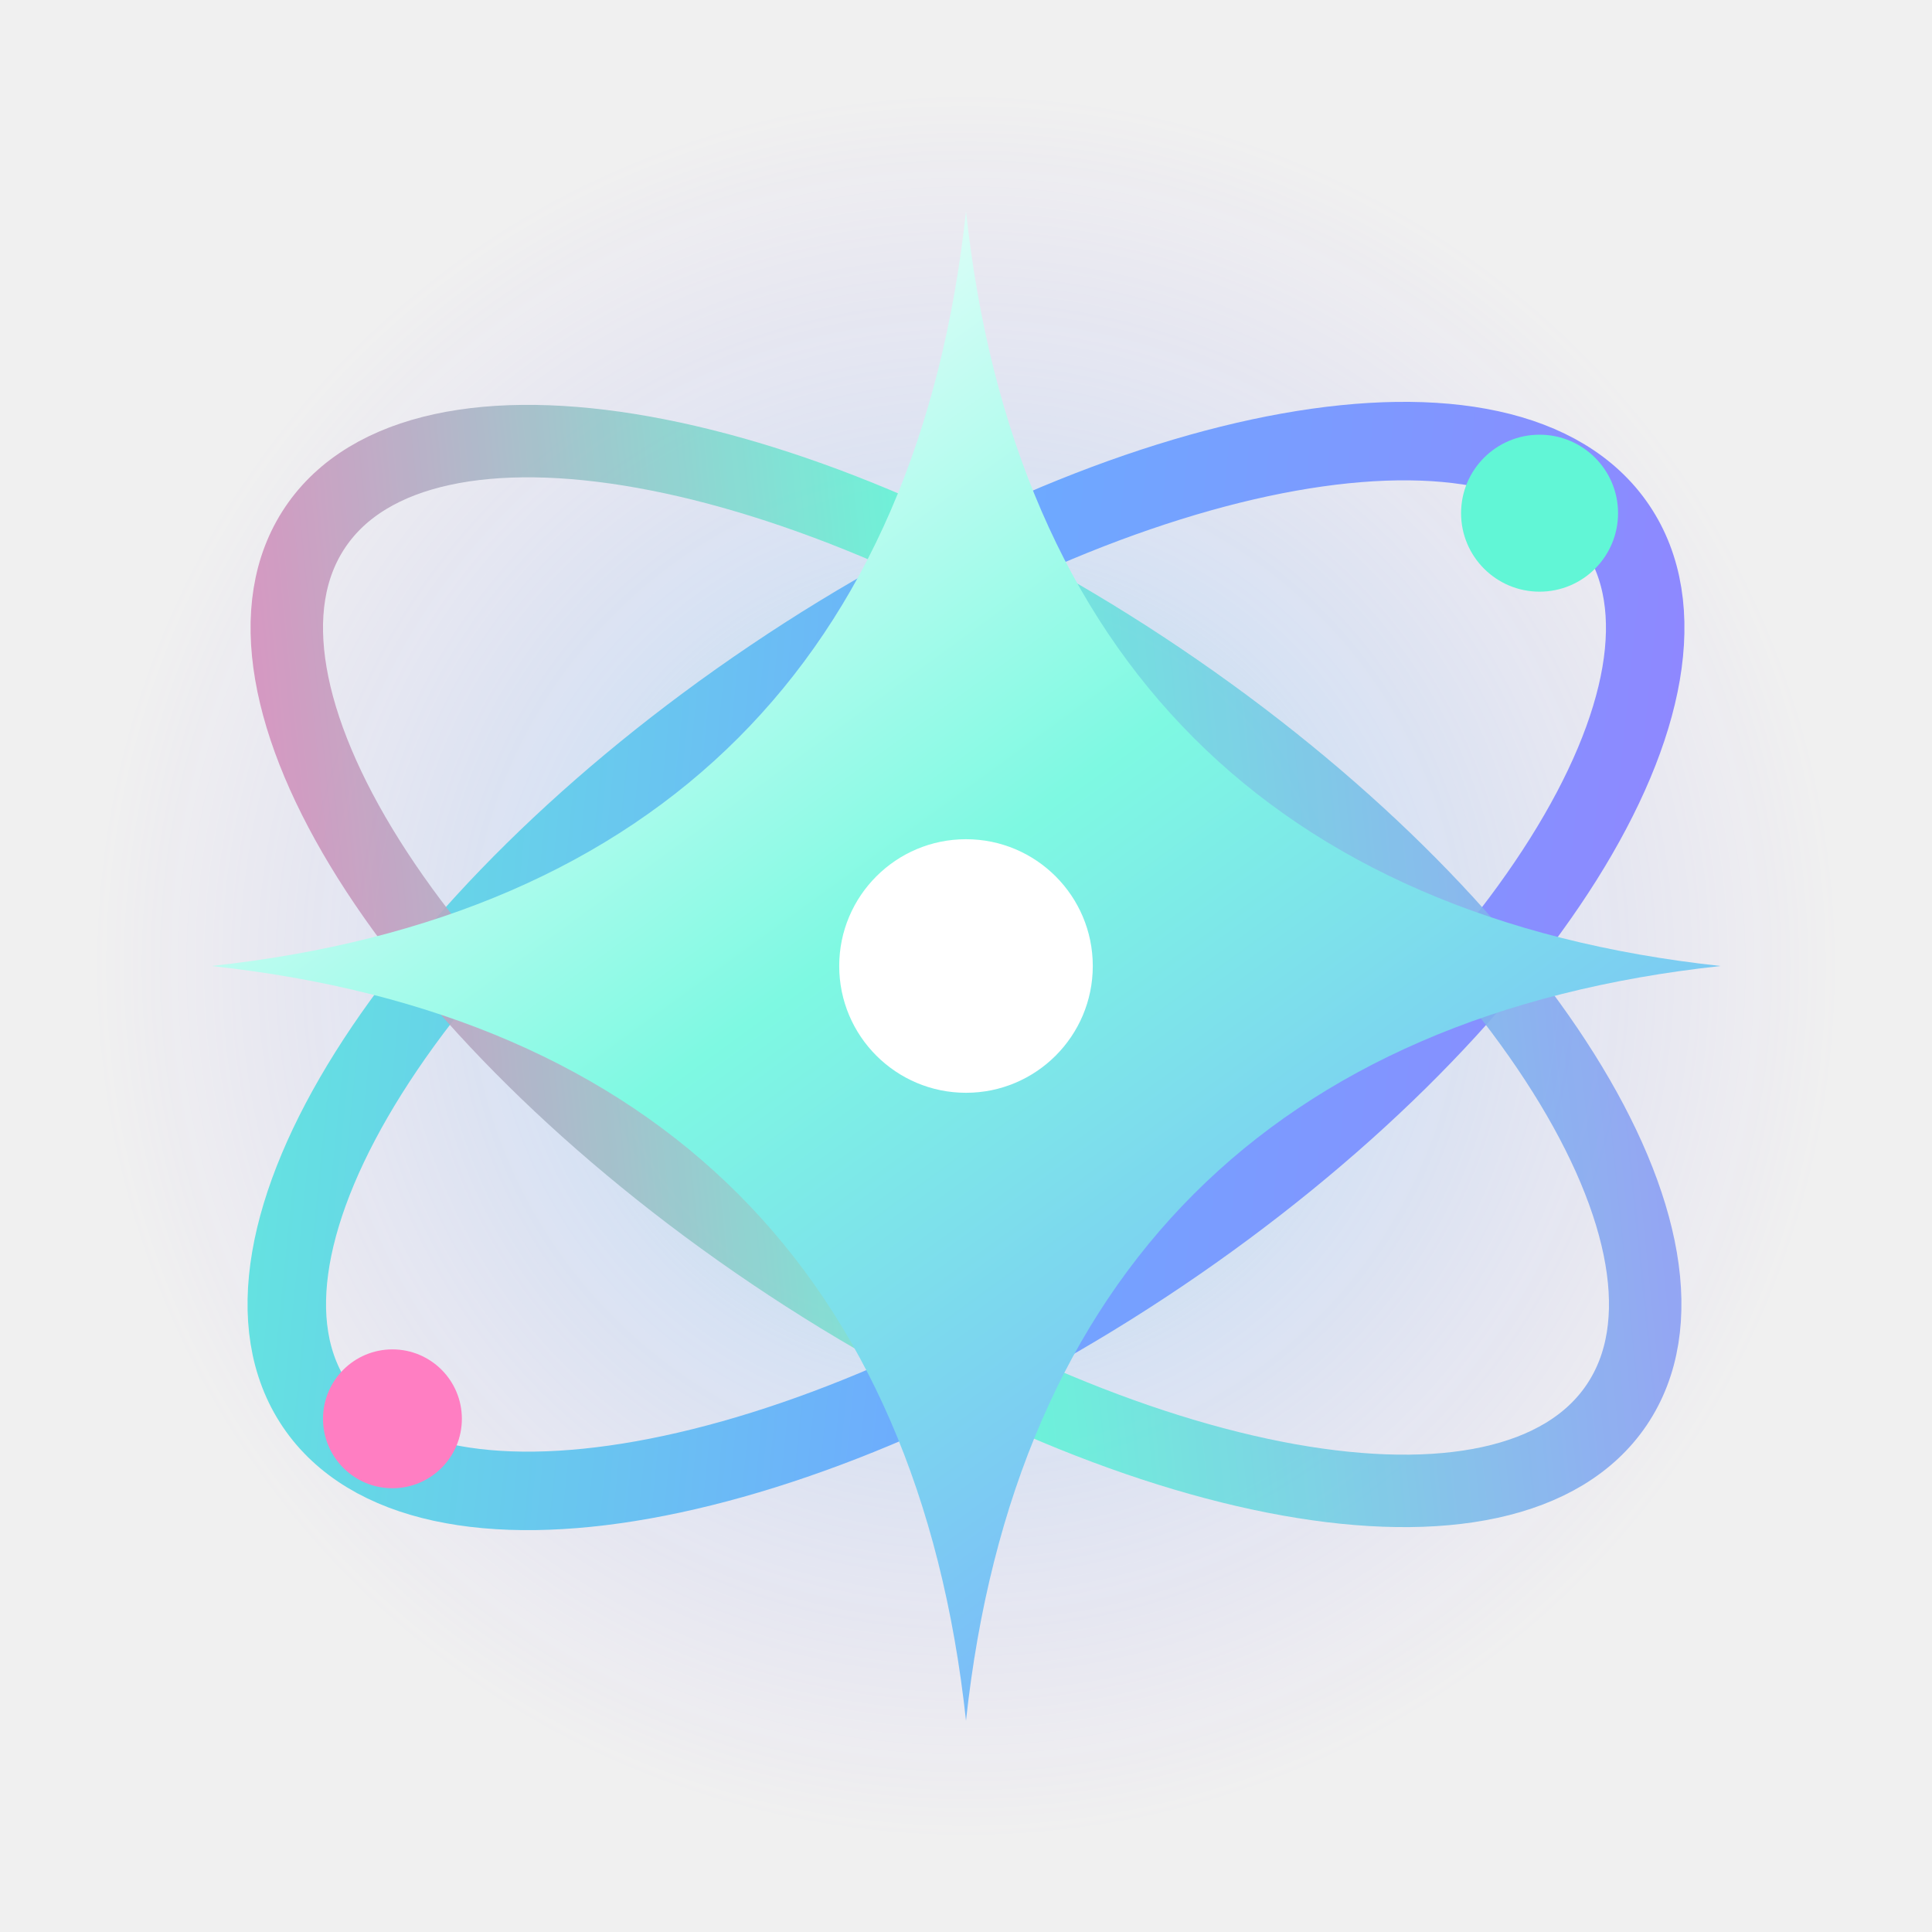
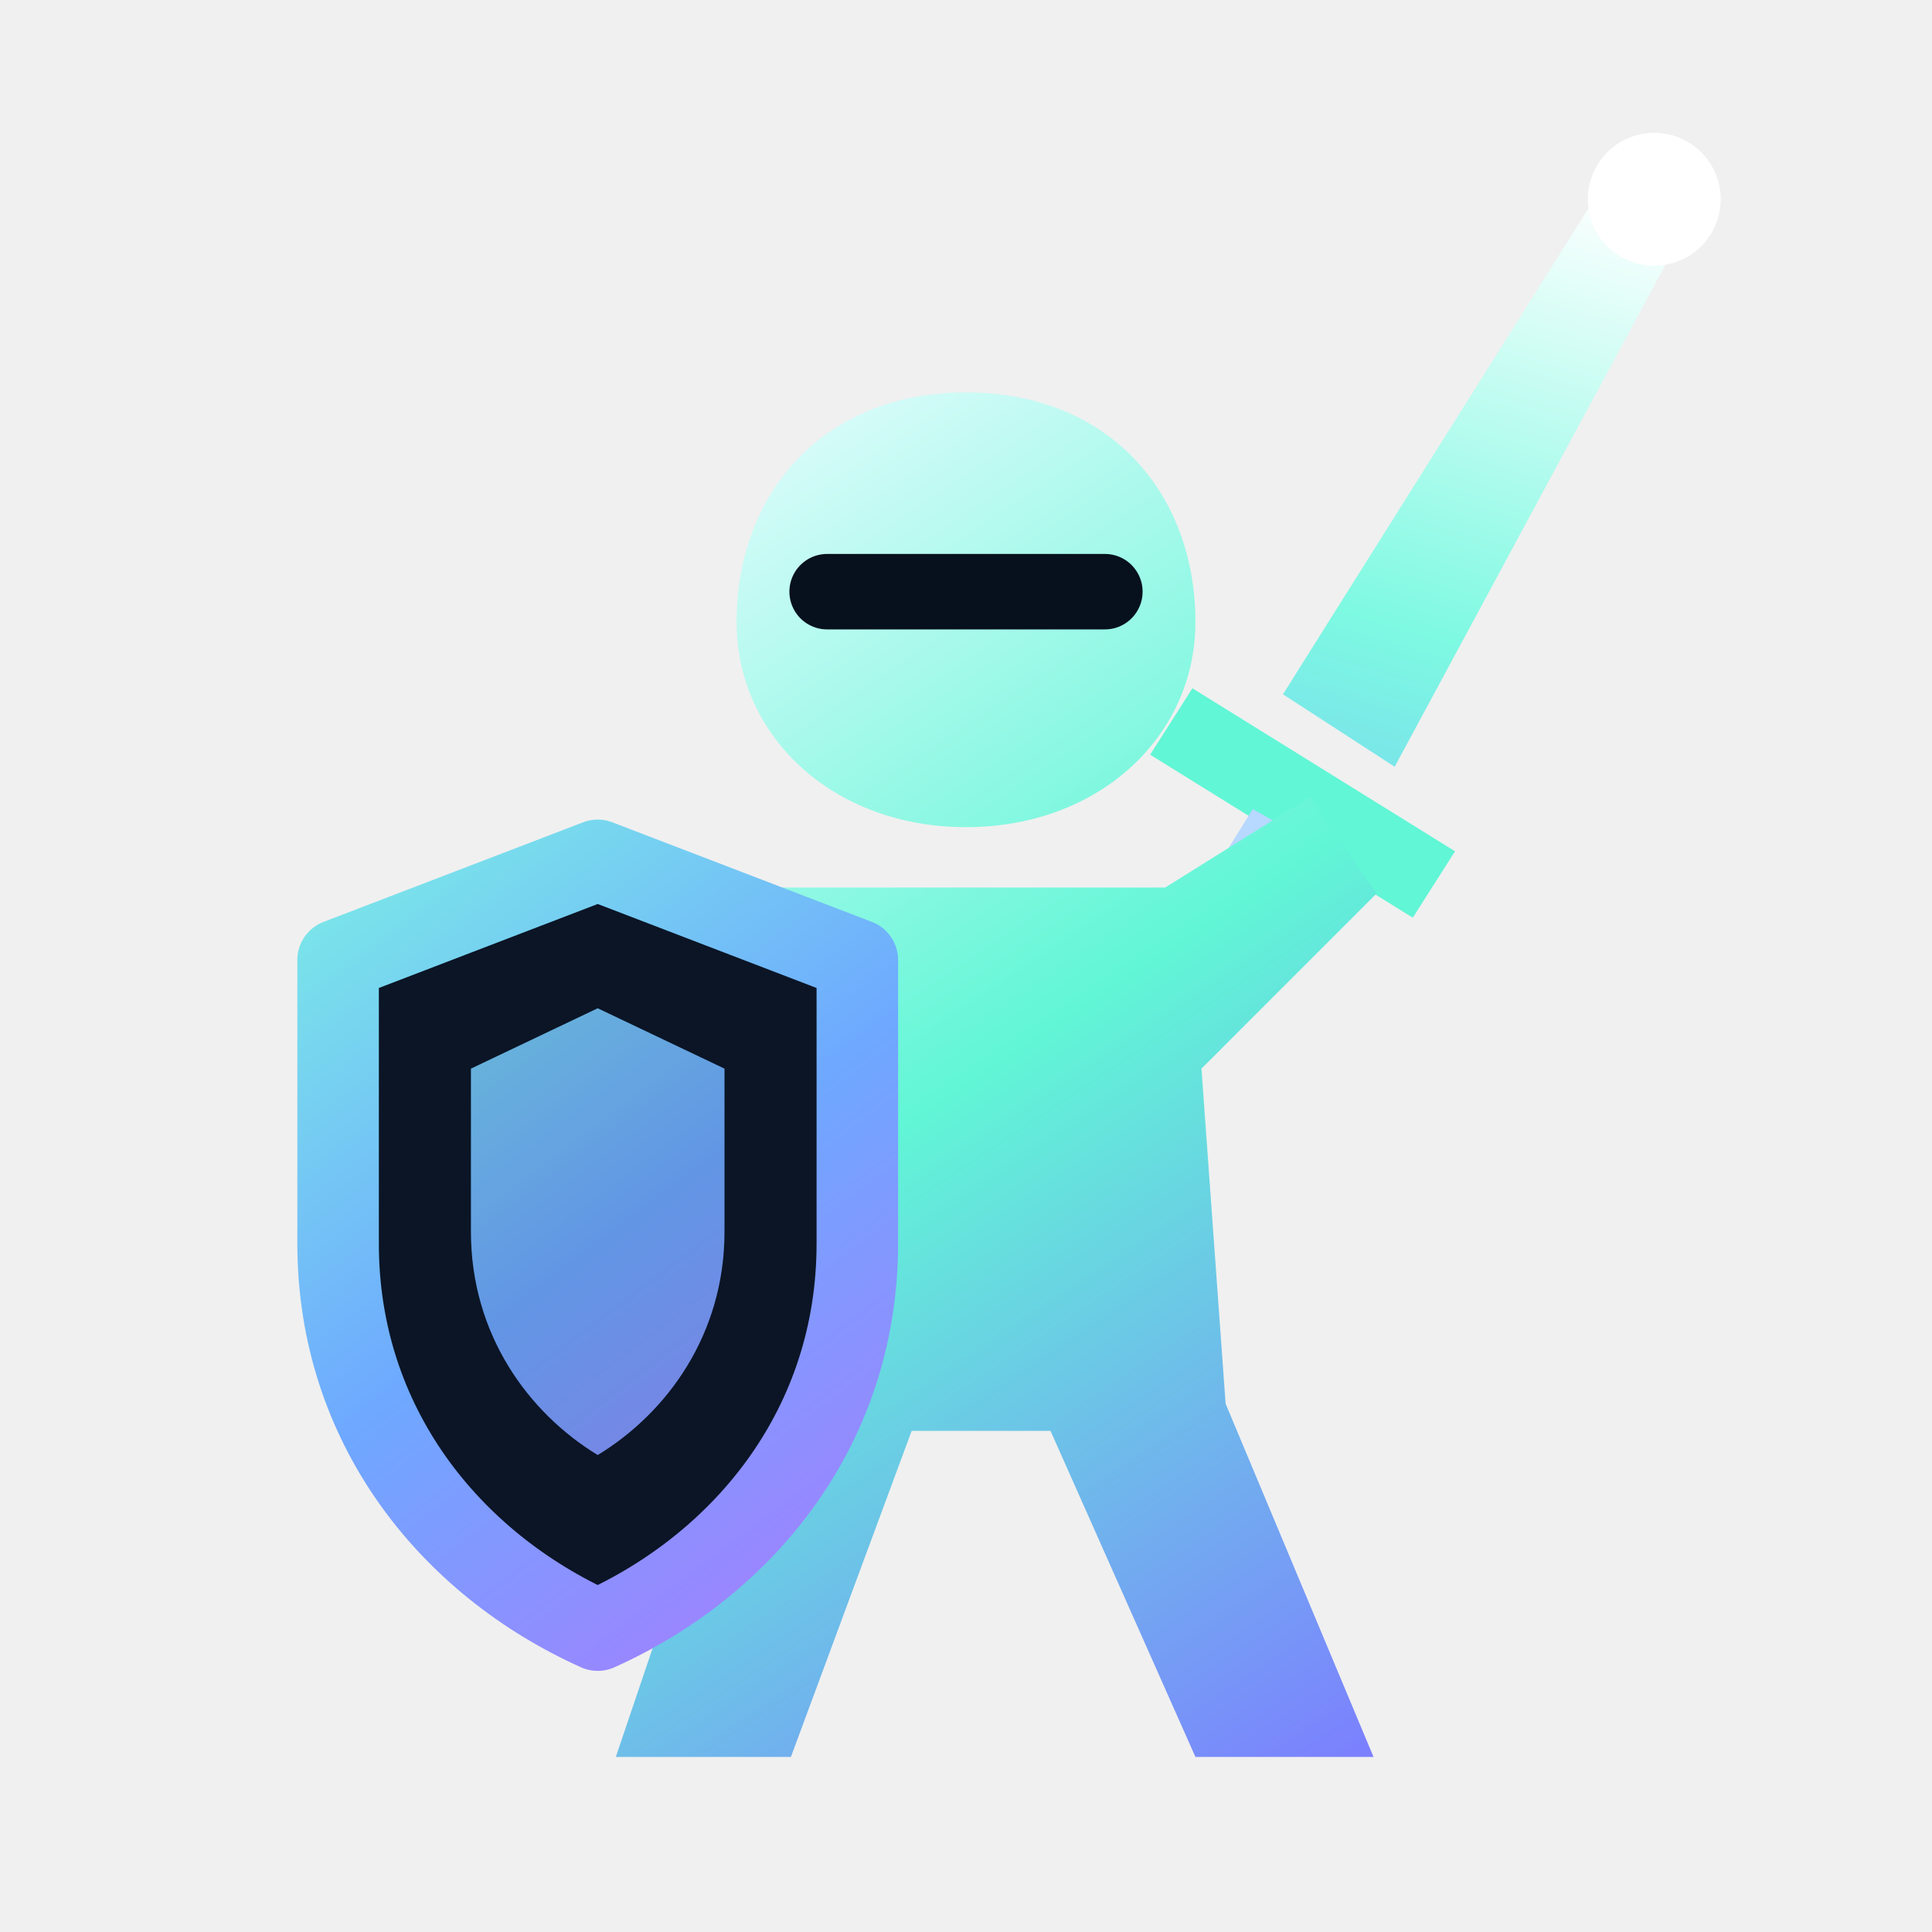
<svg xmlns="http://www.w3.org/2000/svg" viewBox="0 0 64 64">
  <defs>
-     <radialGradient id="auraHalo" cx="50%" cy="50%" r="50%">
-       <stop offset="0%" stop-color="#61f6d6" stop-opacity="0.52" />
-       <stop offset="48%" stop-color="#6ea8ff" stop-opacity="0.20" />
-       <stop offset="100%" stop-color="#9b7bff" stop-opacity="0" />
-     </radialGradient>
-     <linearGradient id="ringA" x1="8" y1="12" x2="56" y2="52" gradientUnits="userSpaceOnUse">
-       <stop offset="0%" stop-color="#61f6d6" />
-       <stop offset="52%" stop-color="#6ea8ff" />
-       <stop offset="100%" stop-color="#9b7bff" />
-     </linearGradient>
-     <linearGradient id="ringB" x1="56" y1="12" x2="8" y2="52" gradientUnits="userSpaceOnUse">
-       <stop offset="0%" stop-color="#9b7bff" />
-       <stop offset="50%" stop-color="#61f6d6" />
-       <stop offset="100%" stop-color="#ff67b1" />
-     </linearGradient>
-     <linearGradient id="starCore" x1="16" y1="10" x2="48" y2="54" gradientUnits="userSpaceOnUse">
+     <linearGradient id="bladeGrad" x1="46" y1="4" x2="36" y2="38" gradientUnits="userSpaceOnUse">
      <stop offset="0%" stop-color="#ffffff" />
      <stop offset="45%" stop-color="#7ef9e2" />
-       <stop offset="100%" stop-color="#7aa9ff" />
+       <stop offset="100%" stop-color="#6ea8ff" />
+     </linearGradient>
+     <linearGradient id="bodyGrad" x1="18" y1="16" x2="46" y2="58" gradientUnits="userSpaceOnUse">
+       <stop offset="0%" stop-color="#eafcff" />
+       <stop offset="48%" stop-color="#61f6d6" />
+       <stop offset="100%" stop-color="#7c7eff" />
+     </linearGradient>
+     <linearGradient id="shieldGrad" x1="8" y1="26" x2="29" y2="54" gradientUnits="userSpaceOnUse">
+       <stop offset="0%" stop-color="#7ef9e2" />
+       <stop offset="55%" stop-color="#6ea8ff" />
+       <stop offset="100%" stop-color="#a67cff" />
    </linearGradient>
  </defs>
-   <circle cx="32" cy="32" r="29" fill="url(#auraHalo)" />
-   <ellipse cx="32" cy="32" rx="26" ry="11.5" transform="rotate(-34 32 32)" fill="none" stroke="url(#ringA)" stroke-width="2.6" stroke-linecap="round" />
-   <ellipse cx="32" cy="32" rx="26" ry="11.5" transform="rotate(34 32 32)" fill="none" stroke="url(#ringB)" stroke-width="2.4" stroke-linecap="round" opacity="0.9" />
-   <path d="M32 7C33.6 21.8 42.2 30.4 57 32C42.2 33.6 33.6 42.2 32 57C30.4 42.2 21.8 33.6 7 32C21.8 30.4 30.4 21.8 32 7Z" fill="url(#starCore)" />
-   <circle cx="32" cy="32" r="4.2" fill="#ffffff" />
-   <circle cx="51" cy="17" r="2.6" fill="#61f6d6" />
-   <circle cx="13" cy="47" r="2.3" fill="#ff7ec2" />
+   <path d="M53.5 5.5 L42.5 23 L46.2 25.4 L55.8 7.6 Z" fill="url(#bladeGrad)" />
+   <path d="M39.5 22.8 L48.2 28.2 L46.8 30.4 L38.1 25 Z" fill="#61f6d6" />
+   <path d="M41.5 26.8 L38.4 31.8 L41.2 33.4 L44.3 28.4 Z" fill="#b7d8ff" />
+   <path d="M32 13 C27.2 13 24.4 16.4 24.4 20.6 C24.4 24.4 27.6 27.4 32 27.4 C36.4 27.4 39.6 24.4 39.6 20.6 C39.6 16.4 36.8 13 32 13 Z" fill="url(#bodyGrad)" />
+   <path d="M27.4 19.6 H36.6" stroke="#07111d" stroke-width="2.5" stroke-linecap="round" />
+   <path d="M25.5 29.4 L38.6 29.4 L43.4 26.4 L45.6 29.6 L39.8 35.4 L40.6 46.5 L45.5 58.2 H39.6 L34.8 47.4 H30.2 L26.2 58.2 H20.4 L24.8 45.2 L24.8 34.4 Z" fill="url(#bodyGrad)" />
+   <path d="M19.8 28.5 L28.4 31.8 V41.2 C28.4 47.2 24.7 51.8 19.8 54 C14.9 51.8 11.2 47.2 11.2 41.2 V31.8 Z" fill="#0b1526" stroke="url(#shieldGrad)" stroke-width="2.7" stroke-linejoin="round" />
+   <path d="M19.8 33.4 L24 35.4 V40.8 C24 44.2 22.1 46.8 19.8 48.2 C17.5 46.8 15.6 44.2 15.6 40.8 V35.4 Z" fill="url(#shieldGrad)" opacity="0.88" />
+   <circle cx="54.8" cy="6.6" r="2.2" fill="#ffffff" />
</svg>
